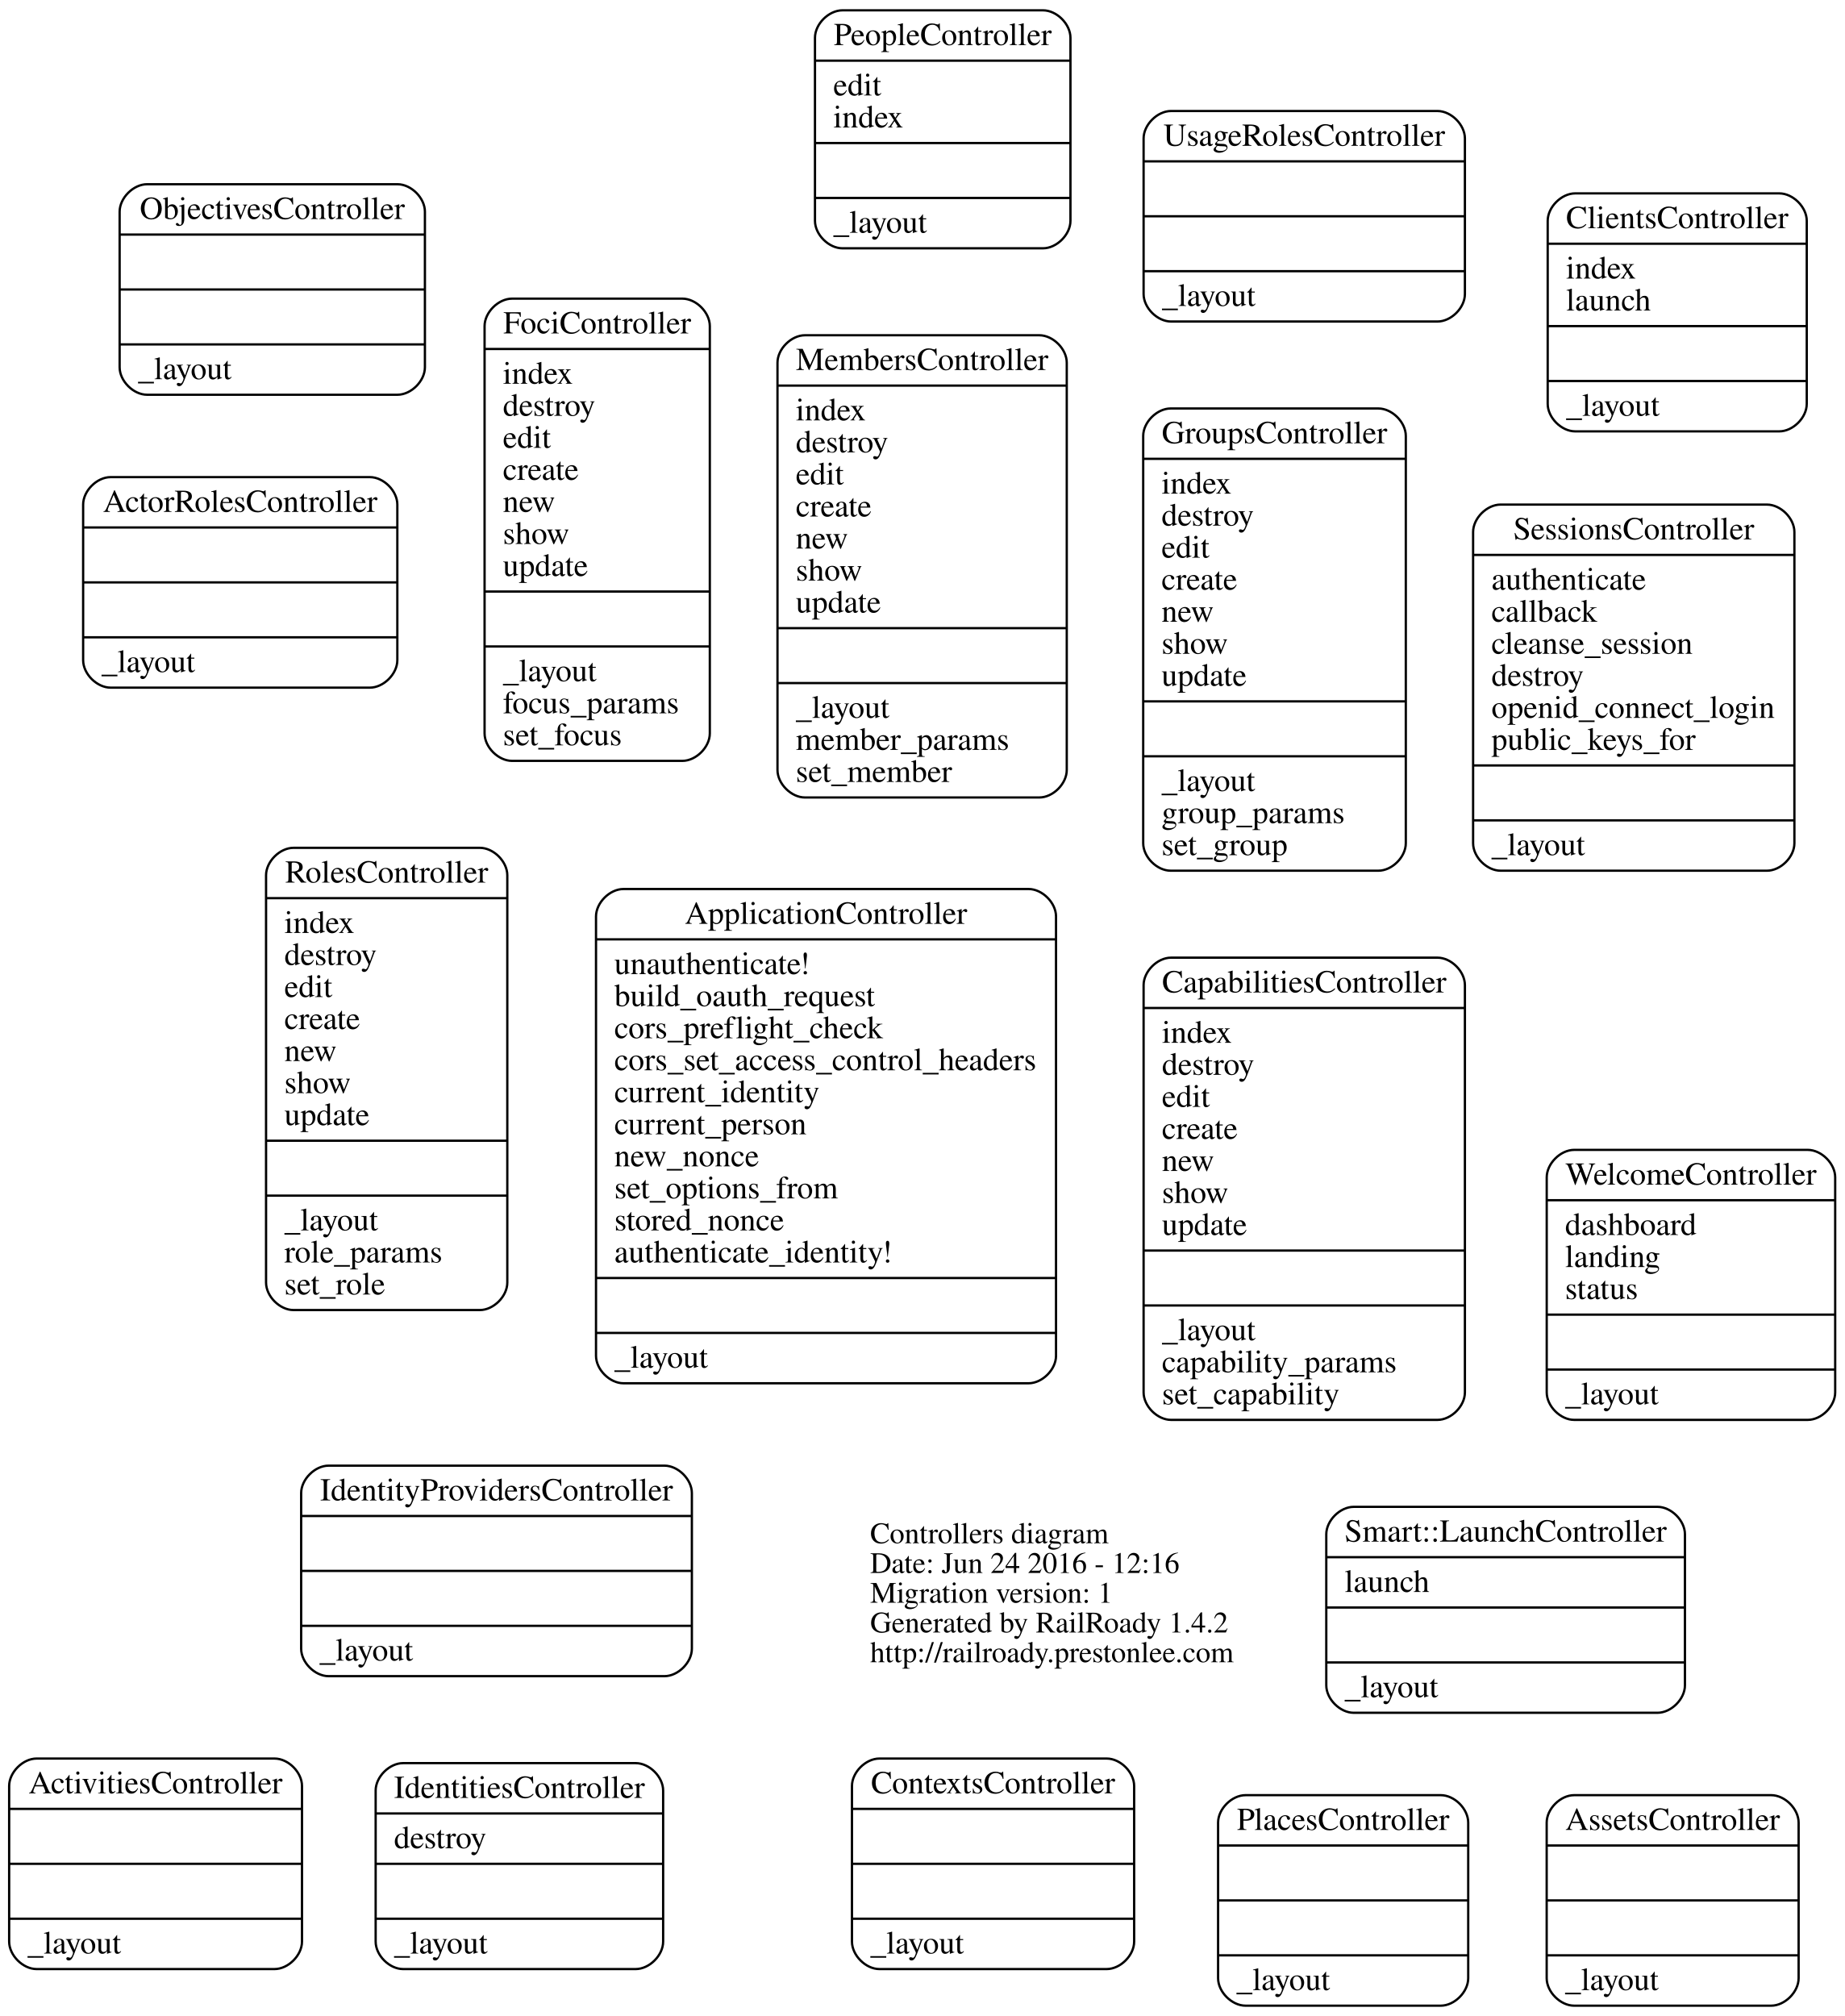
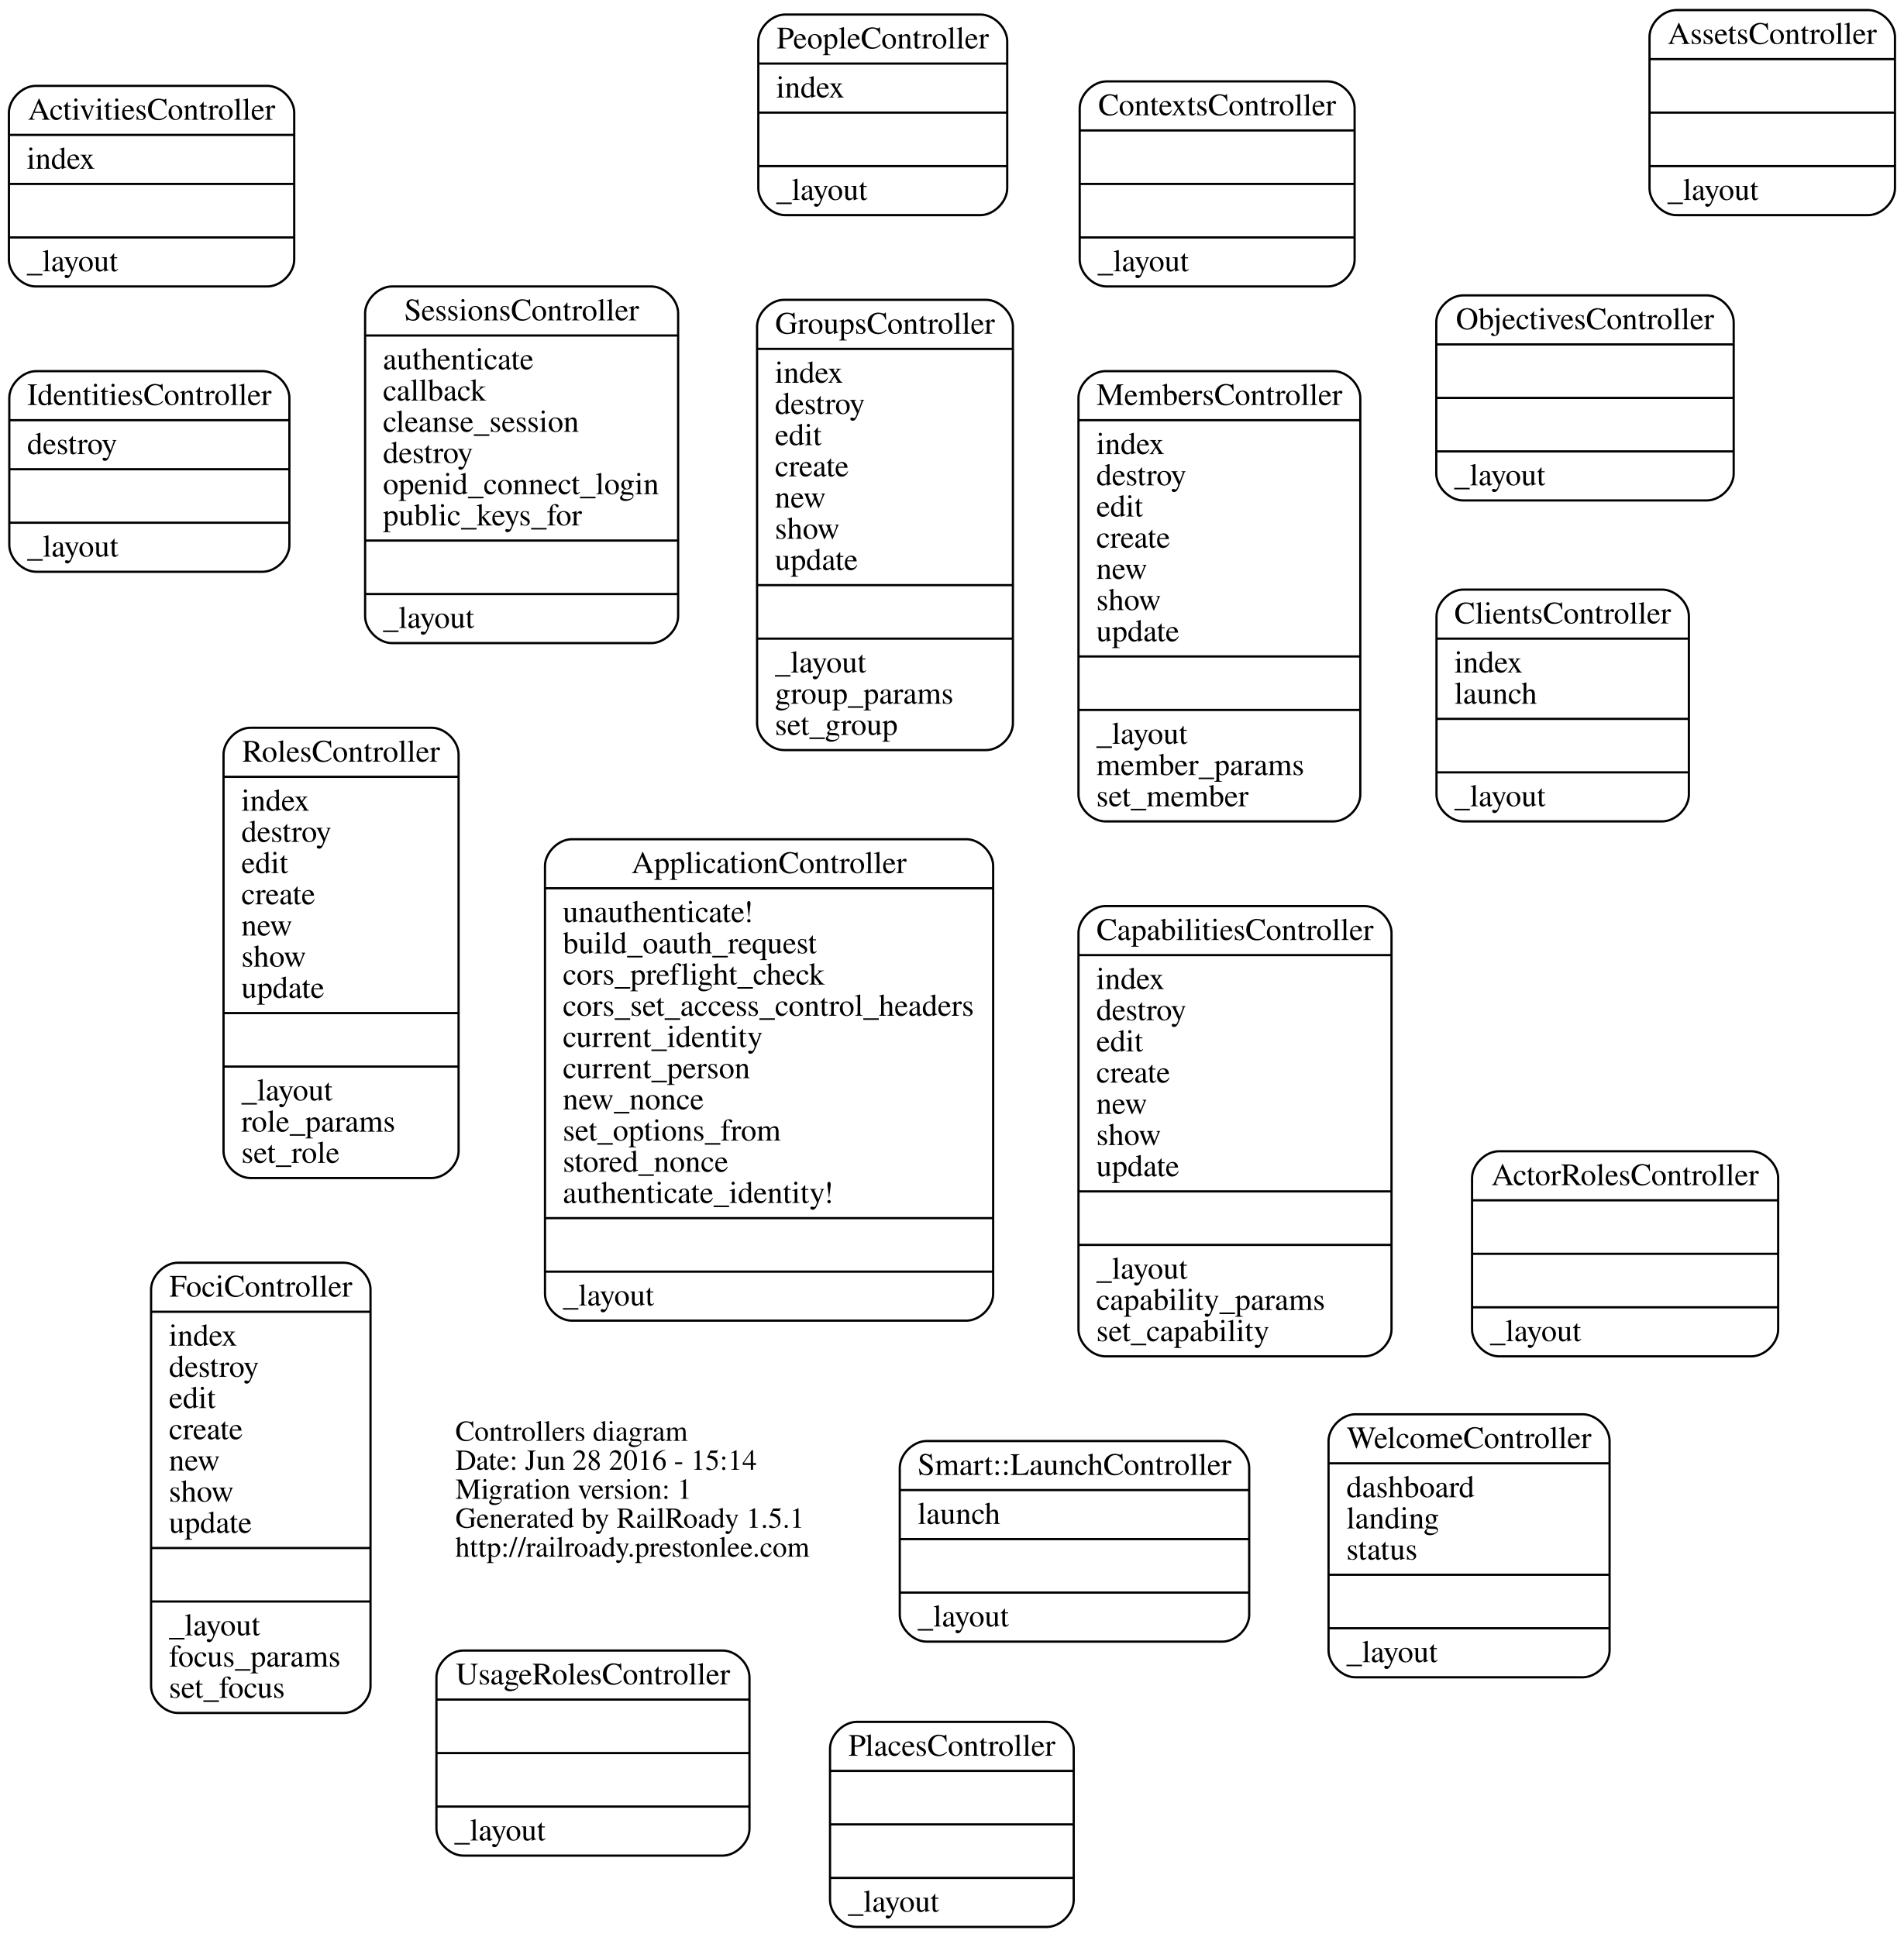
- <svg xmlns="http://www.w3.org/2000/svg" width="806pt" height="881pt" viewBox="0.00 0.00 806.02 881.00">
-   <g id="graph0" class="graph" transform="scale(1 1) rotate(0) translate(371.99 493.5)">
-     <polygon fill="none" stroke="none" points="-371.99,387.5 -371.99,-493.5 434.033,-493.5 434.033,387.5 -371.99,387.5" />
+ <svg xmlns="http://www.w3.org/2000/svg" width="854pt" height="869pt" viewBox="0.00 0.00 854.04 869.00">
+   <g id="graph0" class="graph" transform="scale(1 1) rotate(0) translate(355.99 481.5)">
+     <polygon fill="none" stroke="none" points="-355.99,387.5 -355.99,-481.5 498.052,-481.5 498.052,387.5 -355.99,387.5" />
    <g id="node1" class="node">
-       <text text-anchor="start" x="8.28" y="180.9" font-family="Times,serif" font-size="13.00">Controllers diagram</text>
-       <text text-anchor="start" x="8.28" y="193.9" font-family="Times,serif" font-size="13.00">Date: Jun 24 2016 - 12:16</text>
-       <text text-anchor="start" x="8.28" y="206.9" font-family="Times,serif" font-size="13.00">Migration version: 1</text>
-       <text text-anchor="start" x="8.28" y="219.9" font-family="Times,serif" font-size="13.00">Generated by RailRoady 1.4.2</text>
-       <text text-anchor="start" x="8.28" y="232.9" font-family="Times,serif" font-size="13.00">http://railroady.prestonlee.com</text>
+       <text text-anchor="start" x="-151.72" y="164.9" font-family="Times,serif" font-size="13.00">Controllers diagram</text>
+       <text text-anchor="start" x="-151.72" y="177.9" font-family="Times,serif" font-size="13.00">Date: Jun 28 2016 - 15:14</text>
+       <text text-anchor="start" x="-151.72" y="190.9" font-family="Times,serif" font-size="13.00">Migration version: 1</text>
+       <text text-anchor="start" x="-151.72" y="203.9" font-family="Times,serif" font-size="13.00">Generated by RailRoady 1.5.1</text>
+       <text text-anchor="start" x="-151.72" y="216.9" font-family="Times,serif" font-size="13.00">http://railroady.prestonlee.com</text>
    </g>
    <g id="node2" class="node">
-       <path fill="none" stroke="black" d="M-355.99,367C-355.99,367 -252.01,367 -252.01,367 -246.01,367 -240.01,361 -240.01,355 -240.01,355 -240.01,287 -240.01,287 -240.01,281 -246.01,275 -252.01,275 -252.01,275 -355.99,275 -355.99,275 -361.99,275 -367.99,281 -367.99,287 -367.99,287 -367.99,355 -367.99,355 -367.99,361 -361.99,367 -355.99,367" />
-       <text text-anchor="middle" x="-304" y="290.2" font-family="Times,serif" font-size="14.00">ActivitiesController</text>
-       <polyline fill="none" stroke="black" points="-367.99,297 -240.01,297 " />
-       <polyline fill="none" stroke="black" points="-367.99,321 -240.01,321 " />
-       <polyline fill="none" stroke="black" points="-367.99,345 -240.01,345 " />
-       <text text-anchor="start" x="-359.99" y="360.2" font-family="Times,serif" font-size="14.00">_layout</text>
+       <path fill="none" stroke="black" d="M-339.99,-353C-339.99,-353 -236.01,-353 -236.01,-353 -230.01,-353 -224.01,-359 -224.01,-365 -224.01,-365 -224.01,-431 -224.01,-431 -224.01,-437 -230.01,-443 -236.01,-443 -236.01,-443 -339.99,-443 -339.99,-443 -345.99,-443 -351.99,-437 -351.99,-431 -351.99,-431 -351.99,-365 -351.99,-365 -351.99,-359 -345.99,-353 -339.99,-353" />
+       <text text-anchor="middle" x="-288" y="-427.8" font-family="Times,serif" font-size="14.00">ActivitiesController</text>
+       <polyline fill="none" stroke="black" points="-351.99,-421 -224.01,-421 " />
+       <text text-anchor="start" x="-343.99" y="-405.8" font-family="Times,serif" font-size="14.00">index</text>
+       <polyline fill="none" stroke="black" points="-351.99,-399 -224.01,-399 " />
+       <polyline fill="none" stroke="black" points="-351.99,-375 -224.01,-375 " />
+       <text text-anchor="start" x="-343.99" y="-359.8" font-family="Times,serif" font-size="14.00">_layout</text>
    </g>
    <g id="node3" class="node">
-       <path fill="none" stroke="black" d="M-323.655,-193C-323.655,-193 -210.345,-193 -210.345,-193 -204.345,-193 -198.345,-199 -198.345,-205 -198.345,-205 -198.345,-273 -198.345,-273 -198.345,-279 -204.345,-285 -210.345,-285 -210.345,-285 -323.655,-285 -323.655,-285 -329.655,-285 -335.655,-279 -335.655,-273 -335.655,-273 -335.655,-205 -335.655,-205 -335.655,-199 -329.655,-193 -323.655,-193" />
-       <text text-anchor="middle" x="-267" y="-269.8" font-family="Times,serif" font-size="14.00">ActorRolesController</text>
-       <polyline fill="none" stroke="black" points="-335.655,-263 -198.345,-263 " />
-       <polyline fill="none" stroke="black" points="-335.655,-239 -198.345,-239 " />
-       <polyline fill="none" stroke="black" points="-335.655,-215 -198.345,-215 " />
-       <text text-anchor="start" x="-327.655" y="-199.8" font-family="Times,serif" font-size="14.00">_layout</text>
+       <path fill="none" stroke="black" d="M316.345,127C316.345,127 429.655,127 429.655,127 435.655,127 441.655,121 441.655,115 441.655,115 441.655,47 441.655,47 441.655,41 435.655,35 429.655,35 429.655,35 316.345,35 316.345,35 310.345,35 304.345,41 304.345,47 304.345,47 304.345,115 304.345,115 304.345,121 310.345,127 316.345,127" />
+       <text text-anchor="middle" x="373" y="50.2" font-family="Times,serif" font-size="14.00">ActorRolesController</text>
+       <polyline fill="none" stroke="black" points="304.345,57 441.655,57 " />
+       <polyline fill="none" stroke="black" points="304.345,81 441.655,81 " />
+       <polyline fill="none" stroke="black" points="304.345,105 441.655,105 " />
+       <text text-anchor="start" x="312.345" y="120.2" font-family="Times,serif" font-size="14.00">_layout</text>
    </g>
    <g id="node4" class="node">
      <path fill="none" stroke="black" d="M-99.518,111C-99.518,111 77.518,111 77.518,111 83.518,111 89.518,105 89.518,99 89.518,99 89.518,-93 89.518,-93 89.518,-99 83.518,-105 77.518,-105 77.518,-105 -99.518,-105 -99.518,-105 -105.518,-105 -111.518,-99 -111.518,-93 -111.518,-93 -111.518,99 -111.518,99 -111.518,105 -105.518,111 -99.518,111" />
      <text text-anchor="middle" x="-11" y="-89.8" font-family="Times,serif" font-size="14.00">ApplicationController</text>
      <polyline fill="none" stroke="black" points="-111.518,-83 89.518,-83 " />
      <text text-anchor="start" x="-103.518" y="-67.8" font-family="Times,serif" font-size="14.00">unauthenticate!</text>
      <text text-anchor="start" x="-103.518" y="-53.8" font-family="Times,serif" font-size="14.00">build_oauth_request</text>
      <text text-anchor="start" x="-103.518" y="-39.8" font-family="Times,serif" font-size="14.00">cors_preflight_check</text>
      <text text-anchor="start" x="-103.518" y="-25.8" font-family="Times,serif" font-size="14.00">cors_set_access_control_headers</text>
      <text text-anchor="start" x="-103.518" y="-11.8" font-family="Times,serif" font-size="14.00">current_identity</text>
      <text text-anchor="start" x="-103.518" y="2.2" font-family="Times,serif" font-size="14.00">current_person</text>
      <text text-anchor="start" x="-103.518" y="16.2" font-family="Times,serif" font-size="14.00">new_nonce</text>
      <text text-anchor="start" x="-103.518" y="30.2" font-family="Times,serif" font-size="14.00">set_options_from</text>
      <text text-anchor="start" x="-103.518" y="44.2" font-family="Times,serif" font-size="14.00">stored_nonce</text>
      <text text-anchor="start" x="-103.518" y="58.2" font-family="Times,serif" font-size="14.00">authenticate_identity!</text>
      <polyline fill="none" stroke="black" points="-111.518,65 89.518,65 " />
      <polyline fill="none" stroke="black" points="-111.518,89 89.518,89 " />
      <text text-anchor="start" x="-103.518" y="104.2" font-family="Times,serif" font-size="14.00">_layout</text>
    </g>
    <g id="node5" class="node">
-       <path fill="none" stroke="black" d="M315.948,383C315.948,383 402.052,383 402.052,383 408.052,383 414.052,377 414.052,371 414.052,371 414.052,303 414.052,303 414.052,297 408.052,291 402.052,291 402.052,291 315.948,291 315.948,291 309.948,291 303.948,297 303.948,303 303.948,303 303.948,371 303.948,371 303.948,377 309.948,383 315.948,383" />
-       <text text-anchor="middle" x="359" y="306.2" font-family="Times,serif" font-size="14.00">AssetsController</text>
-       <polyline fill="none" stroke="black" points="303.948,313 414.052,313 " />
-       <polyline fill="none" stroke="black" points="303.948,337 414.052,337 " />
-       <polyline fill="none" stroke="black" points="303.948,361 414.052,361 " />
-       <text text-anchor="start" x="311.948" y="376.2" font-family="Times,serif" font-size="14.00">_layout</text>
+       <path fill="none" stroke="black" d="M395.948,-385C395.948,-385 482.052,-385 482.052,-385 488.052,-385 494.052,-391 494.052,-397 494.052,-397 494.052,-465 494.052,-465 494.052,-471 488.052,-477 482.052,-477 482.052,-477 395.948,-477 395.948,-477 389.948,-477 383.948,-471 383.948,-465 383.948,-465 383.948,-397 383.948,-397 383.948,-391 389.948,-385 395.948,-385" />
+       <text text-anchor="middle" x="439" y="-461.8" font-family="Times,serif" font-size="14.00">AssetsController</text>
+       <polyline fill="none" stroke="black" points="383.948,-455 494.052,-455 " />
+       <polyline fill="none" stroke="black" points="383.948,-431 494.052,-431 " />
+       <polyline fill="none" stroke="black" points="383.948,-407 494.052,-407 " />
+       <text text-anchor="start" x="391.948" y="-391.8" font-family="Times,serif" font-size="14.00">_layout</text>
    </g>
    <g id="node6" class="node">
      <path fill="none" stroke="black" d="M139.79,127C139.79,127 256.21,127 256.21,127 262.21,127 268.21,121 268.21,115 268.21,115 268.21,-63 268.21,-63 268.21,-69 262.21,-75 256.21,-75 256.21,-75 139.79,-75 139.79,-75 133.79,-75 127.79,-69 127.79,-63 127.79,-63 127.79,115 127.79,115 127.79,121 133.79,127 139.79,127" />
      <text text-anchor="middle" x="198" y="-59.8" font-family="Times,serif" font-size="14.00">CapabilitiesController</text>
      <polyline fill="none" stroke="black" points="127.79,-53 268.21,-53 " />
      <text text-anchor="start" x="135.79" y="-37.8" font-family="Times,serif" font-size="14.00">index</text>
      <text text-anchor="start" x="135.79" y="-23.8" font-family="Times,serif" font-size="14.00">destroy</text>
      <text text-anchor="start" x="135.79" y="-9.8" font-family="Times,serif" font-size="14.00">edit</text>
      <text text-anchor="start" x="135.79" y="4.2" font-family="Times,serif" font-size="14.00">create</text>
      <text text-anchor="start" x="135.79" y="18.2" font-family="Times,serif" font-size="14.00">new</text>
      <text text-anchor="start" x="135.79" y="32.2" font-family="Times,serif" font-size="14.00">show</text>
      <text text-anchor="start" x="135.79" y="46.2" font-family="Times,serif" font-size="14.00">update</text>
      <polyline fill="none" stroke="black" points="127.79,53 268.21,53 " />
      <polyline fill="none" stroke="black" points="127.79,77 268.21,77 " />
      <text text-anchor="start" x="135.79" y="92.2" font-family="Times,serif" font-size="14.00">_layout</text>
      <text text-anchor="start" x="135.79" y="106.2" font-family="Times,serif" font-size="14.00">capability_params</text>
      <text text-anchor="start" x="135.79" y="120.2" font-family="Times,serif" font-size="14.00">set_capability</text>
    </g>
    <g id="node7" class="node">
-       <path fill="none" stroke="black" d="M316.393,-305C316.393,-305 405.607,-305 405.607,-305 411.607,-305 417.607,-311 417.607,-317 417.607,-317 417.607,-397 417.607,-397 417.607,-403 411.607,-409 405.607,-409 405.607,-409 316.393,-409 316.393,-409 310.393,-409 304.393,-403 304.393,-397 304.393,-397 304.393,-317 304.393,-317 304.393,-311 310.393,-305 316.393,-305" />
-       <text text-anchor="middle" x="361" y="-393.8" font-family="Times,serif" font-size="14.00">ClientsController</text>
-       <polyline fill="none" stroke="black" points="304.393,-387 417.607,-387 " />
-       <text text-anchor="start" x="312.393" y="-371.8" font-family="Times,serif" font-size="14.00">index</text>
-       <text text-anchor="start" x="312.393" y="-357.8" font-family="Times,serif" font-size="14.00">launch</text>
-       <polyline fill="none" stroke="black" points="304.393,-351 417.607,-351 " />
-       <polyline fill="none" stroke="black" points="304.393,-327 417.607,-327 " />
-       <text text-anchor="start" x="312.393" y="-311.8" font-family="Times,serif" font-size="14.00">_layout</text>
+       <path fill="none" stroke="black" d="M300.393,-113C300.393,-113 389.607,-113 389.607,-113 395.607,-113 401.607,-119 401.607,-125 401.607,-125 401.607,-205 401.607,-205 401.607,-211 395.607,-217 389.607,-217 389.607,-217 300.393,-217 300.393,-217 294.393,-217 288.393,-211 288.393,-205 288.393,-205 288.393,-125 288.393,-125 288.393,-119 294.393,-113 300.393,-113" />
+       <text text-anchor="middle" x="345" y="-201.8" font-family="Times,serif" font-size="14.00">ClientsController</text>
+       <polyline fill="none" stroke="black" points="288.393,-195 401.607,-195 " />
+       <text text-anchor="start" x="296.393" y="-179.8" font-family="Times,serif" font-size="14.00">index</text>
+       <text text-anchor="start" x="296.393" y="-165.8" font-family="Times,serif" font-size="14.00">launch</text>
+       <polyline fill="none" stroke="black" points="288.393,-159 401.607,-159 " />
+       <polyline fill="none" stroke="black" points="288.393,-135 401.607,-135 " />
+       <text text-anchor="start" x="296.393" y="-119.8" font-family="Times,serif" font-size="14.00">_layout</text>
    </g>
    <g id="node8" class="node">
-       <path fill="none" stroke="black" d="M12.338,367C12.338,367 111.662,367 111.662,367 117.662,367 123.662,361 123.662,355 123.662,355 123.662,287 123.662,287 123.662,281 117.662,275 111.662,275 111.662,275 12.338,275 12.338,275 6.338,275 0.338,281 0.338,287 0.338,287 0.338,355 0.338,355 0.338,361 6.338,367 12.338,367" />
-       <text text-anchor="middle" x="62" y="290.2" font-family="Times,serif" font-size="14.00">ContextsController</text>
-       <polyline fill="none" stroke="black" points="0.338,297 123.662,297 " />
-       <polyline fill="none" stroke="black" points="0.338,321 123.662,321 " />
-       <polyline fill="none" stroke="black" points="0.338,345 123.662,345 " />
-       <text text-anchor="start" x="8.338" y="360.2" font-family="Times,serif" font-size="14.00">_layout</text>
+       <path fill="none" stroke="black" d="M140.338,-353C140.338,-353 239.662,-353 239.662,-353 245.662,-353 251.662,-359 251.662,-365 251.662,-365 251.662,-433 251.662,-433 251.662,-439 245.662,-445 239.662,-445 239.662,-445 140.338,-445 140.338,-445 134.338,-445 128.338,-439 128.338,-433 128.338,-433 128.338,-365 128.338,-365 128.338,-359 134.338,-353 140.338,-353" />
+       <text text-anchor="middle" x="190" y="-429.8" font-family="Times,serif" font-size="14.00">ContextsController</text>
+       <polyline fill="none" stroke="black" points="128.338,-423 251.662,-423 " />
+       <polyline fill="none" stroke="black" points="128.338,-399 251.662,-399 " />
+       <polyline fill="none" stroke="black" points="128.338,-375 251.662,-375 " />
+       <text text-anchor="start" x="136.338" y="-359.8" font-family="Times,serif" font-size="14.00">_layout</text>
    </g>
    <g id="node9" class="node">
-       <path fill="none" stroke="black" d="M-148.217,-161C-148.217,-161 -73.783,-161 -73.783,-161 -67.783,-161 -61.783,-167 -61.783,-173 -61.783,-173 -61.783,-351 -61.783,-351 -61.783,-357 -67.783,-363 -73.783,-363 -73.783,-363 -148.217,-363 -148.217,-363 -154.217,-363 -160.217,-357 -160.217,-351 -160.217,-351 -160.217,-173 -160.217,-173 -160.217,-167 -154.217,-161 -148.217,-161" />
-       <text text-anchor="middle" x="-111" y="-347.8" font-family="Times,serif" font-size="14.00">FociController</text>
-       <polyline fill="none" stroke="black" points="-160.217,-341 -61.783,-341 " />
-       <text text-anchor="start" x="-152.217" y="-325.8" font-family="Times,serif" font-size="14.00">index</text>
-       <text text-anchor="start" x="-152.217" y="-311.8" font-family="Times,serif" font-size="14.00">destroy</text>
-       <text text-anchor="start" x="-152.217" y="-297.8" font-family="Times,serif" font-size="14.00">edit</text>
-       <text text-anchor="start" x="-152.217" y="-283.8" font-family="Times,serif" font-size="14.00">create</text>
-       <text text-anchor="start" x="-152.217" y="-269.8" font-family="Times,serif" font-size="14.00">new</text>
-       <text text-anchor="start" x="-152.217" y="-255.8" font-family="Times,serif" font-size="14.00">show</text>
-       <text text-anchor="start" x="-152.217" y="-241.8" font-family="Times,serif" font-size="14.00">update</text>
-       <polyline fill="none" stroke="black" points="-160.217,-235 -61.783,-235 " />
-       <polyline fill="none" stroke="black" points="-160.217,-211 -61.783,-211 " />
-       <text text-anchor="start" x="-152.217" y="-195.8" font-family="Times,serif" font-size="14.00">_layout</text>
-       <text text-anchor="start" x="-152.217" y="-181.8" font-family="Times,serif" font-size="14.00">focus_params</text>
-       <text text-anchor="start" x="-152.217" y="-167.8" font-family="Times,serif" font-size="14.00">set_focus</text>
+       <path fill="none" stroke="black" d="M-276.217,287C-276.217,287 -201.783,287 -201.783,287 -195.783,287 -189.783,281 -189.783,275 -189.783,275 -189.783,97 -189.783,97 -189.783,91 -195.783,85 -201.783,85 -201.783,85 -276.217,85 -276.217,85 -282.217,85 -288.217,91 -288.217,97 -288.217,97 -288.217,275 -288.217,275 -288.217,281 -282.217,287 -276.217,287" />
+       <text text-anchor="middle" x="-239" y="100.2" font-family="Times,serif" font-size="14.00">FociController</text>
+       <polyline fill="none" stroke="black" points="-288.217,107 -189.783,107 " />
+       <text text-anchor="start" x="-280.217" y="122.2" font-family="Times,serif" font-size="14.00">index</text>
+       <text text-anchor="start" x="-280.217" y="136.2" font-family="Times,serif" font-size="14.00">destroy</text>
+       <text text-anchor="start" x="-280.217" y="150.2" font-family="Times,serif" font-size="14.00">edit</text>
+       <text text-anchor="start" x="-280.217" y="164.2" font-family="Times,serif" font-size="14.00">create</text>
+       <text text-anchor="start" x="-280.217" y="178.2" font-family="Times,serif" font-size="14.00">new</text>
+       <text text-anchor="start" x="-280.217" y="192.2" font-family="Times,serif" font-size="14.00">show</text>
+       <text text-anchor="start" x="-280.217" y="206.2" font-family="Times,serif" font-size="14.00">update</text>
+       <polyline fill="none" stroke="black" points="-288.217,213 -189.783,213 " />
+       <polyline fill="none" stroke="black" points="-288.217,237 -189.783,237 " />
+       <text text-anchor="start" x="-280.217" y="252.2" font-family="Times,serif" font-size="14.00">_layout</text>
+       <text text-anchor="start" x="-280.217" y="266.2" font-family="Times,serif" font-size="14.00">focus_params</text>
+       <text text-anchor="start" x="-280.217" y="280.2" font-family="Times,serif" font-size="14.00">set_focus</text>
    </g>
    <g id="node10" class="node">
-       <path fill="none" stroke="black" d="M139.617,-113C139.617,-113 230.383,-113 230.383,-113 236.383,-113 242.383,-119 242.383,-125 242.383,-125 242.383,-303 242.383,-303 242.383,-309 236.383,-315 230.383,-315 230.383,-315 139.617,-315 139.617,-315 133.617,-315 127.617,-309 127.617,-303 127.617,-303 127.617,-125 127.617,-125 127.617,-119 133.617,-113 139.617,-113" />
-       <text text-anchor="middle" x="185" y="-299.8" font-family="Times,serif" font-size="14.00">GroupsController</text>
-       <polyline fill="none" stroke="black" points="127.617,-293 242.383,-293 " />
-       <text text-anchor="start" x="135.617" y="-277.8" font-family="Times,serif" font-size="14.00">index</text>
-       <text text-anchor="start" x="135.617" y="-263.8" font-family="Times,serif" font-size="14.00">destroy</text>
-       <text text-anchor="start" x="135.617" y="-249.8" font-family="Times,serif" font-size="14.00">edit</text>
-       <text text-anchor="start" x="135.617" y="-235.8" font-family="Times,serif" font-size="14.00">create</text>
-       <text text-anchor="start" x="135.617" y="-221.8" font-family="Times,serif" font-size="14.00">new</text>
-       <text text-anchor="start" x="135.617" y="-207.8" font-family="Times,serif" font-size="14.00">show</text>
-       <text text-anchor="start" x="135.617" y="-193.8" font-family="Times,serif" font-size="14.00">update</text>
-       <polyline fill="none" stroke="black" points="127.617,-187 242.383,-187 " />
-       <polyline fill="none" stroke="black" points="127.617,-163 242.383,-163 " />
-       <text text-anchor="start" x="135.617" y="-147.8" font-family="Times,serif" font-size="14.00">_layout</text>
-       <text text-anchor="start" x="135.617" y="-133.8" font-family="Times,serif" font-size="14.00">group_params</text>
-       <text text-anchor="start" x="135.617" y="-119.8" font-family="Times,serif" font-size="14.00">set_group</text>
+       <path fill="none" stroke="black" d="M-4.383,-145C-4.383,-145 86.383,-145 86.383,-145 92.383,-145 98.383,-151 98.383,-157 98.383,-157 98.383,-335 98.383,-335 98.383,-341 92.383,-347 86.383,-347 86.383,-347 -4.383,-347 -4.383,-347 -10.383,-347 -16.383,-341 -16.383,-335 -16.383,-335 -16.383,-157 -16.383,-157 -16.383,-151 -10.383,-145 -4.383,-145" />
+       <text text-anchor="middle" x="41" y="-331.8" font-family="Times,serif" font-size="14.00">GroupsController</text>
+       <polyline fill="none" stroke="black" points="-16.383,-325 98.383,-325 " />
+       <text text-anchor="start" x="-8.383" y="-309.8" font-family="Times,serif" font-size="14.00">index</text>
+       <text text-anchor="start" x="-8.383" y="-295.8" font-family="Times,serif" font-size="14.00">destroy</text>
+       <text text-anchor="start" x="-8.383" y="-281.8" font-family="Times,serif" font-size="14.00">edit</text>
+       <text text-anchor="start" x="-8.383" y="-267.8" font-family="Times,serif" font-size="14.00">create</text>
+       <text text-anchor="start" x="-8.383" y="-253.8" font-family="Times,serif" font-size="14.00">new</text>
+       <text text-anchor="start" x="-8.383" y="-239.8" font-family="Times,serif" font-size="14.00">show</text>
+       <text text-anchor="start" x="-8.383" y="-225.8" font-family="Times,serif" font-size="14.00">update</text>
+       <polyline fill="none" stroke="black" points="-16.383,-219 98.383,-219 " />
+       <polyline fill="none" stroke="black" points="-16.383,-195 98.383,-195 " />
+       <text text-anchor="start" x="-8.383" y="-179.8" font-family="Times,serif" font-size="14.00">_layout</text>
+       <text text-anchor="start" x="-8.383" y="-165.8" font-family="Times,serif" font-size="14.00">group_params</text>
+       <text text-anchor="start" x="-8.383" y="-151.8" font-family="Times,serif" font-size="14.00">set_group</text>
    </g>
    <g id="node11" class="node">
-       <path fill="none" stroke="black" d="M-195.821,367C-195.821,367 -94.179,367 -94.179,367 -88.179,367 -82.179,361 -82.179,355 -82.179,355 -82.179,289 -82.179,289 -82.179,283 -88.179,277 -94.179,277 -94.179,277 -195.821,277 -195.821,277 -201.821,277 -207.821,283 -207.821,289 -207.821,289 -207.821,355 -207.821,355 -207.821,361 -201.821,367 -195.821,367" />
-       <text text-anchor="middle" x="-145" y="292.2" font-family="Times,serif" font-size="14.00">IdentitiesController</text>
-       <polyline fill="none" stroke="black" points="-207.821,299 -82.179,299 " />
-       <text text-anchor="start" x="-199.821" y="314.2" font-family="Times,serif" font-size="14.00">destroy</text>
-       <polyline fill="none" stroke="black" points="-207.821,321 -82.179,321 " />
-       <polyline fill="none" stroke="black" points="-207.821,345 -82.179,345 " />
-       <text text-anchor="start" x="-199.821" y="360.2" font-family="Times,serif" font-size="14.00">_layout</text>
+       <path fill="none" stroke="black" d="M-339.821,-225C-339.821,-225 -238.179,-225 -238.179,-225 -232.179,-225 -226.179,-231 -226.179,-237 -226.179,-237 -226.179,-303 -226.179,-303 -226.179,-309 -232.179,-315 -238.179,-315 -238.179,-315 -339.821,-315 -339.821,-315 -345.821,-315 -351.821,-309 -351.821,-303 -351.821,-303 -351.821,-237 -351.821,-237 -351.821,-231 -345.821,-225 -339.821,-225" />
+       <text text-anchor="middle" x="-289" y="-299.8" font-family="Times,serif" font-size="14.00">IdentitiesController</text>
+       <polyline fill="none" stroke="black" points="-351.821,-293 -226.179,-293 " />
+       <text text-anchor="start" x="-343.821" y="-277.8" font-family="Times,serif" font-size="14.00">destroy</text>
+       <polyline fill="none" stroke="black" points="-351.821,-271 -226.179,-271 " />
+       <polyline fill="none" stroke="black" points="-351.821,-247 -226.179,-247 " />
+       <text text-anchor="start" x="-343.821" y="-231.8" font-family="Times,serif" font-size="14.00">_layout</text>
    </g>
    <g id="node12" class="node">
-       <path fill="none" stroke="black" d="M-228.376,239C-228.376,239 -81.624,239 -81.624,239 -75.624,239 -69.624,233 -69.624,227 -69.624,227 -69.624,159 -69.624,159 -69.624,153 -75.624,147 -81.624,147 -81.624,147 -228.376,147 -228.376,147 -234.376,147 -240.376,153 -240.376,159 -240.376,159 -240.376,227 -240.376,227 -240.376,233 -234.376,239 -228.376,239" />
-       <text text-anchor="middle" x="-155" y="162.2" font-family="Times,serif" font-size="14.00">IdentityProvidersController</text>
-       <polyline fill="none" stroke="black" points="-240.376,169 -69.624,169 " />
-       <polyline fill="none" stroke="black" points="-240.376,193 -69.624,193 " />
-       <polyline fill="none" stroke="black" points="-240.376,217 -69.624,217 " />
-       <text text-anchor="start" x="-232.376" y="232.2" font-family="Times,serif" font-size="14.00">_layout</text>
+       <path fill="none" stroke="black" d="M139.79,-113C139.79,-113 242.21,-113 242.21,-113 248.21,-113 254.21,-119 254.21,-125 254.21,-125 254.21,-303 254.21,-303 254.21,-309 248.21,-315 242.21,-315 242.21,-315 139.79,-315 139.79,-315 133.79,-315 127.79,-309 127.79,-303 127.79,-303 127.79,-125 127.79,-125 127.79,-119 133.79,-113 139.79,-113" />
+       <text text-anchor="middle" x="191" y="-299.8" font-family="Times,serif" font-size="14.00">MembersController</text>
+       <polyline fill="none" stroke="black" points="127.79,-293 254.21,-293 " />
+       <text text-anchor="start" x="135.79" y="-277.8" font-family="Times,serif" font-size="14.00">index</text>
+       <text text-anchor="start" x="135.79" y="-263.8" font-family="Times,serif" font-size="14.00">destroy</text>
+       <text text-anchor="start" x="135.79" y="-249.8" font-family="Times,serif" font-size="14.00">edit</text>
+       <text text-anchor="start" x="135.79" y="-235.8" font-family="Times,serif" font-size="14.00">create</text>
+       <text text-anchor="start" x="135.79" y="-221.8" font-family="Times,serif" font-size="14.00">new</text>
+       <text text-anchor="start" x="135.79" y="-207.8" font-family="Times,serif" font-size="14.00">show</text>
+       <text text-anchor="start" x="135.79" y="-193.8" font-family="Times,serif" font-size="14.00">update</text>
+       <polyline fill="none" stroke="black" points="127.79,-187 254.21,-187 " />
+       <polyline fill="none" stroke="black" points="127.79,-163 254.21,-163 " />
+       <text text-anchor="start" x="135.79" y="-147.8" font-family="Times,serif" font-size="14.00">_layout</text>
+       <text text-anchor="start" x="135.79" y="-133.8" font-family="Times,serif" font-size="14.00">member_params</text>
+       <text text-anchor="start" x="135.79" y="-119.8" font-family="Times,serif" font-size="14.00">set_member</text>
    </g>
    <g id="node13" class="node">
-       <path fill="none" stroke="black" d="M-20.21,-145C-20.21,-145 82.21,-145 82.21,-145 88.21,-145 94.21,-151 94.21,-157 94.21,-157 94.21,-335 94.21,-335 94.21,-341 88.21,-347 82.21,-347 82.21,-347 -20.21,-347 -20.21,-347 -26.21,-347 -32.21,-341 -32.21,-335 -32.21,-335 -32.21,-157 -32.21,-157 -32.21,-151 -26.21,-145 -20.21,-145" />
-       <text text-anchor="middle" x="31" y="-331.8" font-family="Times,serif" font-size="14.00">MembersController</text>
-       <polyline fill="none" stroke="black" points="-32.21,-325 94.21,-325 " />
-       <text text-anchor="start" x="-24.21" y="-309.8" font-family="Times,serif" font-size="14.00">index</text>
-       <text text-anchor="start" x="-24.21" y="-295.8" font-family="Times,serif" font-size="14.00">destroy</text>
-       <text text-anchor="start" x="-24.21" y="-281.8" font-family="Times,serif" font-size="14.00">edit</text>
-       <text text-anchor="start" x="-24.21" y="-267.8" font-family="Times,serif" font-size="14.00">create</text>
-       <text text-anchor="start" x="-24.21" y="-253.8" font-family="Times,serif" font-size="14.00">new</text>
-       <text text-anchor="start" x="-24.21" y="-239.8" font-family="Times,serif" font-size="14.00">show</text>
-       <text text-anchor="start" x="-24.21" y="-225.8" font-family="Times,serif" font-size="14.00">update</text>
-       <polyline fill="none" stroke="black" points="-32.21,-219 94.21,-219 " />
-       <polyline fill="none" stroke="black" points="-32.21,-195 94.21,-195 " />
-       <text text-anchor="start" x="-24.21" y="-179.8" font-family="Times,serif" font-size="14.00">_layout</text>
-       <text text-anchor="start" x="-24.21" y="-165.8" font-family="Times,serif" font-size="14.00">member_params</text>
-       <text text-anchor="start" x="-24.21" y="-151.8" font-family="Times,serif" font-size="14.00">set_member</text>
+       <path fill="none" stroke="black" d="M300.293,-257C300.293,-257 409.707,-257 409.707,-257 415.707,-257 421.707,-263 421.707,-269 421.707,-269 421.707,-337 421.707,-337 421.707,-343 415.707,-349 409.707,-349 409.707,-349 300.293,-349 300.293,-349 294.293,-349 288.293,-343 288.293,-337 288.293,-337 288.293,-269 288.293,-269 288.293,-263 294.293,-257 300.293,-257" />
+       <text text-anchor="middle" x="355" y="-333.8" font-family="Times,serif" font-size="14.00">ObjectivesController</text>
+       <polyline fill="none" stroke="black" points="288.293,-327 421.707,-327 " />
+       <polyline fill="none" stroke="black" points="288.293,-303 421.707,-303 " />
+       <polyline fill="none" stroke="black" points="288.293,-279 421.707,-279 " />
+       <text text-anchor="start" x="296.293" y="-263.8" font-family="Times,serif" font-size="14.00">_layout</text>
    </g>
    <g id="node14" class="node">
-       <path fill="none" stroke="black" d="M-307.707,-321C-307.707,-321 -198.293,-321 -198.293,-321 -192.293,-321 -186.293,-327 -186.293,-333 -186.293,-333 -186.293,-401 -186.293,-401 -186.293,-407 -192.293,-413 -198.293,-413 -198.293,-413 -307.707,-413 -307.707,-413 -313.707,-413 -319.707,-407 -319.707,-401 -319.707,-401 -319.707,-333 -319.707,-333 -319.707,-327 -313.707,-321 -307.707,-321" />
-       <text text-anchor="middle" x="-253" y="-397.8" font-family="Times,serif" font-size="14.00">ObjectivesController</text>
-       <polyline fill="none" stroke="black" points="-319.707,-391 -186.293,-391 " />
-       <polyline fill="none" stroke="black" points="-319.707,-367 -186.293,-367 " />
-       <polyline fill="none" stroke="black" points="-319.707,-343 -186.293,-343 " />
-       <text text-anchor="start" x="-311.707" y="-327.8" font-family="Times,serif" font-size="14.00">_layout</text>
-     </g>
-     <g id="node15" class="node">
-       <path fill="none" stroke="black" d="M-3.824,-385C-3.824,-385 83.824,-385 83.824,-385 89.824,-385 95.824,-391 95.824,-397 95.824,-397 95.824,-477 95.824,-477 95.824,-483 89.824,-489 83.824,-489 83.824,-489 -3.824,-489 -3.824,-489 -9.824,-489 -15.824,-483 -15.824,-477 -15.824,-477 -15.824,-397 -15.824,-397 -15.824,-391 -9.824,-385 -3.824,-385" />
-       <text text-anchor="middle" x="40" y="-473.8" font-family="Times,serif" font-size="14.00">PeopleController</text>
-       <polyline fill="none" stroke="black" points="-15.824,-467 95.824,-467 " />
-       <text text-anchor="start" x="-7.824" y="-451.8" font-family="Times,serif" font-size="14.00">edit</text>
+       <path fill="none" stroke="black" d="M-3.824,-385C-3.824,-385 83.824,-385 83.824,-385 89.824,-385 95.824,-391 95.824,-397 95.824,-397 95.824,-463 95.824,-463 95.824,-469 89.824,-475 83.824,-475 83.824,-475 -3.824,-475 -3.824,-475 -9.824,-475 -15.824,-469 -15.824,-463 -15.824,-463 -15.824,-397 -15.824,-397 -15.824,-391 -9.824,-385 -3.824,-385" />
+       <text text-anchor="middle" x="40" y="-459.8" font-family="Times,serif" font-size="14.00">PeopleController</text>
+       <polyline fill="none" stroke="black" points="-15.824,-453 95.824,-453 " />
      <text text-anchor="start" x="-7.824" y="-437.8" font-family="Times,serif" font-size="14.00">index</text>
      <polyline fill="none" stroke="black" points="-15.824,-431 95.824,-431 " />
      <polyline fill="none" stroke="black" points="-15.824,-407 95.824,-407 " />
      <text text-anchor="start" x="-7.824" y="-391.8" font-family="Times,serif" font-size="14.00">_layout</text>
    </g>
+     <g id="node15" class="node">
+       <path fill="none" stroke="black" d="M28.345,383C28.345,383 113.655,383 113.655,383 119.655,383 125.655,377 125.655,371 125.655,371 125.655,303 125.655,303 125.655,297 119.655,291 113.655,291 113.655,291 28.345,291 28.345,291 22.345,291 16.345,297 16.345,303 16.345,303 16.345,371 16.345,371 16.345,377 22.345,383 28.345,383" />
+       <text text-anchor="middle" x="71" y="306.2" font-family="Times,serif" font-size="14.00">PlacesController</text>
+       <polyline fill="none" stroke="black" points="16.345,313 125.655,313 " />
+       <polyline fill="none" stroke="black" points="16.345,337 125.655,337 " />
+       <polyline fill="none" stroke="black" points="16.345,361 125.655,361 " />
+       <text text-anchor="start" x="24.345" y="376.2" font-family="Times,serif" font-size="14.00">_layout</text>
+     </g>
    <g id="node16" class="node">
-       <path fill="none" stroke="black" d="M172.345,383C172.345,383 257.655,383 257.655,383 263.655,383 269.655,377 269.655,371 269.655,371 269.655,303 269.655,303 269.655,297 263.655,291 257.655,291 257.655,291 172.345,291 172.345,291 166.345,291 160.345,297 160.345,303 160.345,303 160.345,371 160.345,371 160.345,377 166.345,383 172.345,383" />
-       <text text-anchor="middle" x="215" y="306.2" font-family="Times,serif" font-size="14.00">PlacesController</text>
-       <polyline fill="none" stroke="black" points="160.345,313 269.655,313 " />
-       <polyline fill="none" stroke="black" points="160.345,337 269.655,337 " />
-       <polyline fill="none" stroke="black" points="160.345,361 269.655,361 " />
-       <text text-anchor="start" x="168.345" y="376.2" font-family="Times,serif" font-size="14.00">_layout</text>
+       <path fill="none" stroke="black" d="M-243.717,47C-243.717,47 -162.283,47 -162.283,47 -156.283,47 -150.283,41 -150.283,35 -150.283,35 -150.283,-143 -150.283,-143 -150.283,-149 -156.283,-155 -162.283,-155 -162.283,-155 -243.717,-155 -243.717,-155 -249.717,-155 -255.717,-149 -255.717,-143 -255.717,-143 -255.717,35 -255.717,35 -255.717,41 -249.717,47 -243.717,47" />
+       <text text-anchor="middle" x="-203" y="-139.8" font-family="Times,serif" font-size="14.00">RolesController</text>
+       <polyline fill="none" stroke="black" points="-255.717,-133 -150.283,-133 " />
+       <text text-anchor="start" x="-247.717" y="-117.8" font-family="Times,serif" font-size="14.00">index</text>
+       <text text-anchor="start" x="-247.717" y="-103.8" font-family="Times,serif" font-size="14.00">destroy</text>
+       <text text-anchor="start" x="-247.717" y="-89.8" font-family="Times,serif" font-size="14.00">edit</text>
+       <text text-anchor="start" x="-247.717" y="-75.8" font-family="Times,serif" font-size="14.00">create</text>
+       <text text-anchor="start" x="-247.717" y="-61.8" font-family="Times,serif" font-size="14.00">new</text>
+       <text text-anchor="start" x="-247.717" y="-47.8" font-family="Times,serif" font-size="14.00">show</text>
+       <text text-anchor="start" x="-247.717" y="-33.8" font-family="Times,serif" font-size="14.00">update</text>
+       <polyline fill="none" stroke="black" points="-255.717,-27 -150.283,-27 " />
+       <polyline fill="none" stroke="black" points="-255.717,-3 -150.283,-3 " />
+       <text text-anchor="start" x="-247.717" y="12.2" font-family="Times,serif" font-size="14.00">_layout</text>
+       <text text-anchor="start" x="-247.717" y="26.2" font-family="Times,serif" font-size="14.00">role_params</text>
+       <text text-anchor="start" x="-247.717" y="40.2" font-family="Times,serif" font-size="14.00">set_role</text>
    </g>
    <g id="node17" class="node">
-       <path fill="none" stroke="black" d="M-243.717,79C-243.717,79 -162.283,79 -162.283,79 -156.283,79 -150.283,73 -150.283,67 -150.283,67 -150.283,-111 -150.283,-111 -150.283,-117 -156.283,-123 -162.283,-123 -162.283,-123 -243.717,-123 -243.717,-123 -249.717,-123 -255.717,-117 -255.717,-111 -255.717,-111 -255.717,67 -255.717,67 -255.717,73 -249.717,79 -243.717,79" />
-       <text text-anchor="middle" x="-203" y="-107.8" font-family="Times,serif" font-size="14.00">RolesController</text>
-       <polyline fill="none" stroke="black" points="-255.717,-101 -150.283,-101 " />
-       <text text-anchor="start" x="-247.717" y="-85.8" font-family="Times,serif" font-size="14.00">index</text>
-       <text text-anchor="start" x="-247.717" y="-71.8" font-family="Times,serif" font-size="14.00">destroy</text>
-       <text text-anchor="start" x="-247.717" y="-57.8" font-family="Times,serif" font-size="14.00">edit</text>
-       <text text-anchor="start" x="-247.717" y="-43.8" font-family="Times,serif" font-size="14.00">create</text>
-       <text text-anchor="start" x="-247.717" y="-29.8" font-family="Times,serif" font-size="14.00">new</text>
-       <text text-anchor="start" x="-247.717" y="-15.8" font-family="Times,serif" font-size="14.00">show</text>
-       <text text-anchor="start" x="-247.717" y="-1.8" font-family="Times,serif" font-size="14.00">update</text>
-       <polyline fill="none" stroke="black" points="-255.717,5 -150.283,5 " />
-       <polyline fill="none" stroke="black" points="-255.717,29 -150.283,29 " />
-       <text text-anchor="start" x="-247.717" y="44.2" font-family="Times,serif" font-size="14.00">_layout</text>
-       <text text-anchor="start" x="-247.717" y="58.2" font-family="Times,serif" font-size="14.00">role_params</text>
-       <text text-anchor="start" x="-247.717" y="72.2" font-family="Times,serif" font-size="14.00">set_role</text>
+       <path fill="none" stroke="black" d="M-180.207,-193C-180.207,-193 -63.793,-193 -63.793,-193 -57.793,-193 -51.793,-199 -51.793,-205 -51.793,-205 -51.793,-341 -51.793,-341 -51.793,-347 -57.793,-353 -63.793,-353 -63.793,-353 -180.207,-353 -180.207,-353 -186.207,-353 -192.207,-347 -192.207,-341 -192.207,-341 -192.207,-205 -192.207,-205 -192.207,-199 -186.207,-193 -180.207,-193" />
+       <text text-anchor="middle" x="-122" y="-337.8" font-family="Times,serif" font-size="14.00">SessionsController</text>
+       <polyline fill="none" stroke="black" points="-192.207,-331 -51.793,-331 " />
+       <text text-anchor="start" x="-184.207" y="-315.8" font-family="Times,serif" font-size="14.00">authenticate</text>
+       <text text-anchor="start" x="-184.207" y="-301.8" font-family="Times,serif" font-size="14.00">callback</text>
+       <text text-anchor="start" x="-184.207" y="-287.8" font-family="Times,serif" font-size="14.00">cleanse_session</text>
+       <text text-anchor="start" x="-184.207" y="-273.8" font-family="Times,serif" font-size="14.00">destroy</text>
+       <text text-anchor="start" x="-184.207" y="-259.8" font-family="Times,serif" font-size="14.00">openid_connect_login</text>
+       <text text-anchor="start" x="-184.207" y="-245.8" font-family="Times,serif" font-size="14.00">public_keys_for</text>
+       <polyline fill="none" stroke="black" points="-192.207,-239 -51.793,-239 " />
+       <polyline fill="none" stroke="black" points="-192.207,-215 -51.793,-215 " />
+       <text text-anchor="start" x="-184.207" y="-199.8" font-family="Times,serif" font-size="14.00">_layout</text>
    </g>
    <g id="node18" class="node">
-       <path fill="none" stroke="black" d="M283.793,-113C283.793,-113 400.207,-113 400.207,-113 406.207,-113 412.207,-119 412.207,-125 412.207,-125 412.207,-261 412.207,-261 412.207,-267 406.207,-273 400.207,-273 400.207,-273 283.793,-273 283.793,-273 277.793,-273 271.793,-267 271.793,-261 271.793,-261 271.793,-125 271.793,-125 271.793,-119 277.793,-113 283.793,-113" />
-       <text text-anchor="middle" x="342" y="-257.8" font-family="Times,serif" font-size="14.00">SessionsController</text>
-       <polyline fill="none" stroke="black" points="271.793,-251 412.207,-251 " />
-       <text text-anchor="start" x="279.793" y="-235.8" font-family="Times,serif" font-size="14.00">authenticate</text>
-       <text text-anchor="start" x="279.793" y="-221.8" font-family="Times,serif" font-size="14.00">callback</text>
-       <text text-anchor="start" x="279.793" y="-207.8" font-family="Times,serif" font-size="14.00">cleanse_session</text>
-       <text text-anchor="start" x="279.793" y="-193.8" font-family="Times,serif" font-size="14.00">destroy</text>
-       <text text-anchor="start" x="279.793" y="-179.8" font-family="Times,serif" font-size="14.00">openid_connect_login</text>
-       <text text-anchor="start" x="279.793" y="-165.8" font-family="Times,serif" font-size="14.00">public_keys_for</text>
-       <polyline fill="none" stroke="black" points="271.793,-159 412.207,-159 " />
-       <polyline fill="none" stroke="black" points="271.793,-135 412.207,-135 " />
-       <text text-anchor="start" x="279.793" y="-119.8" font-family="Times,serif" font-size="14.00">_layout</text>
+       <path fill="none" stroke="black" d="M59.627,255C59.627,255 192.373,255 192.373,255 198.373,255 204.373,249 204.373,243 204.373,243 204.373,177 204.373,177 204.373,171 198.373,165 192.373,165 192.373,165 59.627,165 59.627,165 53.627,165 47.627,171 47.627,177 47.627,177 47.627,243 47.627,243 47.627,249 53.627,255 59.627,255" />
+       <text text-anchor="middle" x="126" y="180.2" font-family="Times,serif" font-size="14.00">Smart::LaunchController</text>
+       <polyline fill="none" stroke="black" points="47.627,187 204.373,187 " />
+       <text text-anchor="start" x="55.627" y="202.2" font-family="Times,serif" font-size="14.00">launch</text>
+       <polyline fill="none" stroke="black" points="47.627,209 204.373,209 " />
+       <polyline fill="none" stroke="black" points="47.627,233 204.373,233 " />
+       <text text-anchor="start" x="55.627" y="248.2" font-family="Times,serif" font-size="14.00">_layout</text>
    </g>
    <g id="node19" class="node">
-       <path fill="none" stroke="black" d="M219.627,255C219.627,255 352.373,255 352.373,255 358.373,255 364.373,249 364.373,243 364.373,243 364.373,177 364.373,177 364.373,171 358.373,165 352.373,165 352.373,165 219.627,165 219.627,165 213.627,165 207.627,171 207.627,177 207.627,177 207.627,243 207.627,243 207.627,249 213.627,255 219.627,255" />
-       <text text-anchor="middle" x="286" y="180.2" font-family="Times,serif" font-size="14.00">Smart::LaunchController</text>
-       <polyline fill="none" stroke="black" points="207.627,187 364.373,187 " />
-       <text text-anchor="start" x="215.627" y="202.2" font-family="Times,serif" font-size="14.00">launch</text>
-       <polyline fill="none" stroke="black" points="207.627,209 364.373,209 " />
-       <polyline fill="none" stroke="black" points="207.627,233 364.373,233 " />
-       <text text-anchor="start" x="215.627" y="248.2" font-family="Times,serif" font-size="14.00">_layout</text>
+       <path fill="none" stroke="black" d="M-148.21,351C-148.21,351 -31.79,351 -31.79,351 -25.79,351 -19.79,345 -19.79,339 -19.79,339 -19.79,271 -19.79,271 -19.79,265 -25.79,259 -31.79,259 -31.79,259 -148.21,259 -148.21,259 -154.21,259 -160.21,265 -160.21,271 -160.21,271 -160.21,339 -160.21,339 -160.21,345 -154.21,351 -148.21,351" />
+       <text text-anchor="middle" x="-90" y="274.2" font-family="Times,serif" font-size="14.00">UsageRolesController</text>
+       <polyline fill="none" stroke="black" points="-160.21,281 -19.79,281 " />
+       <polyline fill="none" stroke="black" points="-160.21,305 -19.79,305 " />
+       <polyline fill="none" stroke="black" points="-160.21,329 -19.79,329 " />
+       <text text-anchor="start" x="-152.21" y="344.2" font-family="Times,serif" font-size="14.00">_layout</text>
    </g>
    <g id="node20" class="node">
-       <path fill="none" stroke="black" d="M139.79,-353C139.79,-353 256.21,-353 256.21,-353 262.21,-353 268.21,-359 268.21,-365 268.21,-365 268.21,-433 268.21,-433 268.21,-439 262.21,-445 256.21,-445 256.21,-445 139.79,-445 139.79,-445 133.79,-445 127.79,-439 127.79,-433 127.79,-433 127.79,-365 127.79,-365 127.79,-359 133.79,-353 139.79,-353" />
-       <text text-anchor="middle" x="198" y="-429.8" font-family="Times,serif" font-size="14.00">UsageRolesController</text>
-       <polyline fill="none" stroke="black" points="127.79,-423 268.21,-423 " />
-       <polyline fill="none" stroke="black" points="127.79,-399 268.21,-399 " />
-       <polyline fill="none" stroke="black" points="127.79,-375 268.21,-375 " />
-       <text text-anchor="start" x="135.79" y="-359.8" font-family="Times,serif" font-size="14.00">_layout</text>
-     </g>
-     <g id="node21" class="node">
-       <path fill="none" stroke="black" d="M315.967,127C315.967,127 418.033,127 418.033,127 424.033,127 430.033,121 430.033,115 430.033,115 430.033,21 430.033,21 430.033,15 424.033,9 418.033,9 418.033,9 315.967,9 315.967,9 309.967,9 303.967,15 303.967,21 303.967,21 303.967,115 303.967,115 303.967,121 309.967,127 315.967,127" />
-       <text text-anchor="middle" x="367" y="24.2" font-family="Times,serif" font-size="14.00">WelcomeController</text>
-       <polyline fill="none" stroke="black" points="303.967,31 430.033,31 " />
-       <text text-anchor="start" x="311.967" y="46.2" font-family="Times,serif" font-size="14.00">dashboard</text>
-       <text text-anchor="start" x="311.967" y="60.2" font-family="Times,serif" font-size="14.00">landing</text>
-       <text text-anchor="start" x="311.967" y="74.2" font-family="Times,serif" font-size="14.00">status</text>
-       <polyline fill="none" stroke="black" points="303.967,81 430.033,81 " />
-       <polyline fill="none" stroke="black" points="303.967,105 430.033,105 " />
-       <text text-anchor="start" x="311.967" y="120.2" font-family="Times,serif" font-size="14.00">_layout</text>
+       <path fill="none" stroke="black" d="M251.967,271C251.967,271 354.033,271 354.033,271 360.033,271 366.033,265 366.033,259 366.033,259 366.033,165 366.033,165 366.033,159 360.033,153 354.033,153 354.033,153 251.967,153 251.967,153 245.967,153 239.967,159 239.967,165 239.967,165 239.967,259 239.967,259 239.967,265 245.967,271 251.967,271" />
+       <text text-anchor="middle" x="303" y="168.2" font-family="Times,serif" font-size="14.00">WelcomeController</text>
+       <polyline fill="none" stroke="black" points="239.967,175 366.033,175 " />
+       <text text-anchor="start" x="247.967" y="190.2" font-family="Times,serif" font-size="14.00">dashboard</text>
+       <text text-anchor="start" x="247.967" y="204.2" font-family="Times,serif" font-size="14.00">landing</text>
+       <text text-anchor="start" x="247.967" y="218.2" font-family="Times,serif" font-size="14.00">status</text>
+       <polyline fill="none" stroke="black" points="239.967,225 366.033,225 " />
+       <polyline fill="none" stroke="black" points="239.967,249 366.033,249 " />
+       <text text-anchor="start" x="247.967" y="264.2" font-family="Times,serif" font-size="14.00">_layout</text>
    </g>
  </g>
</svg>
